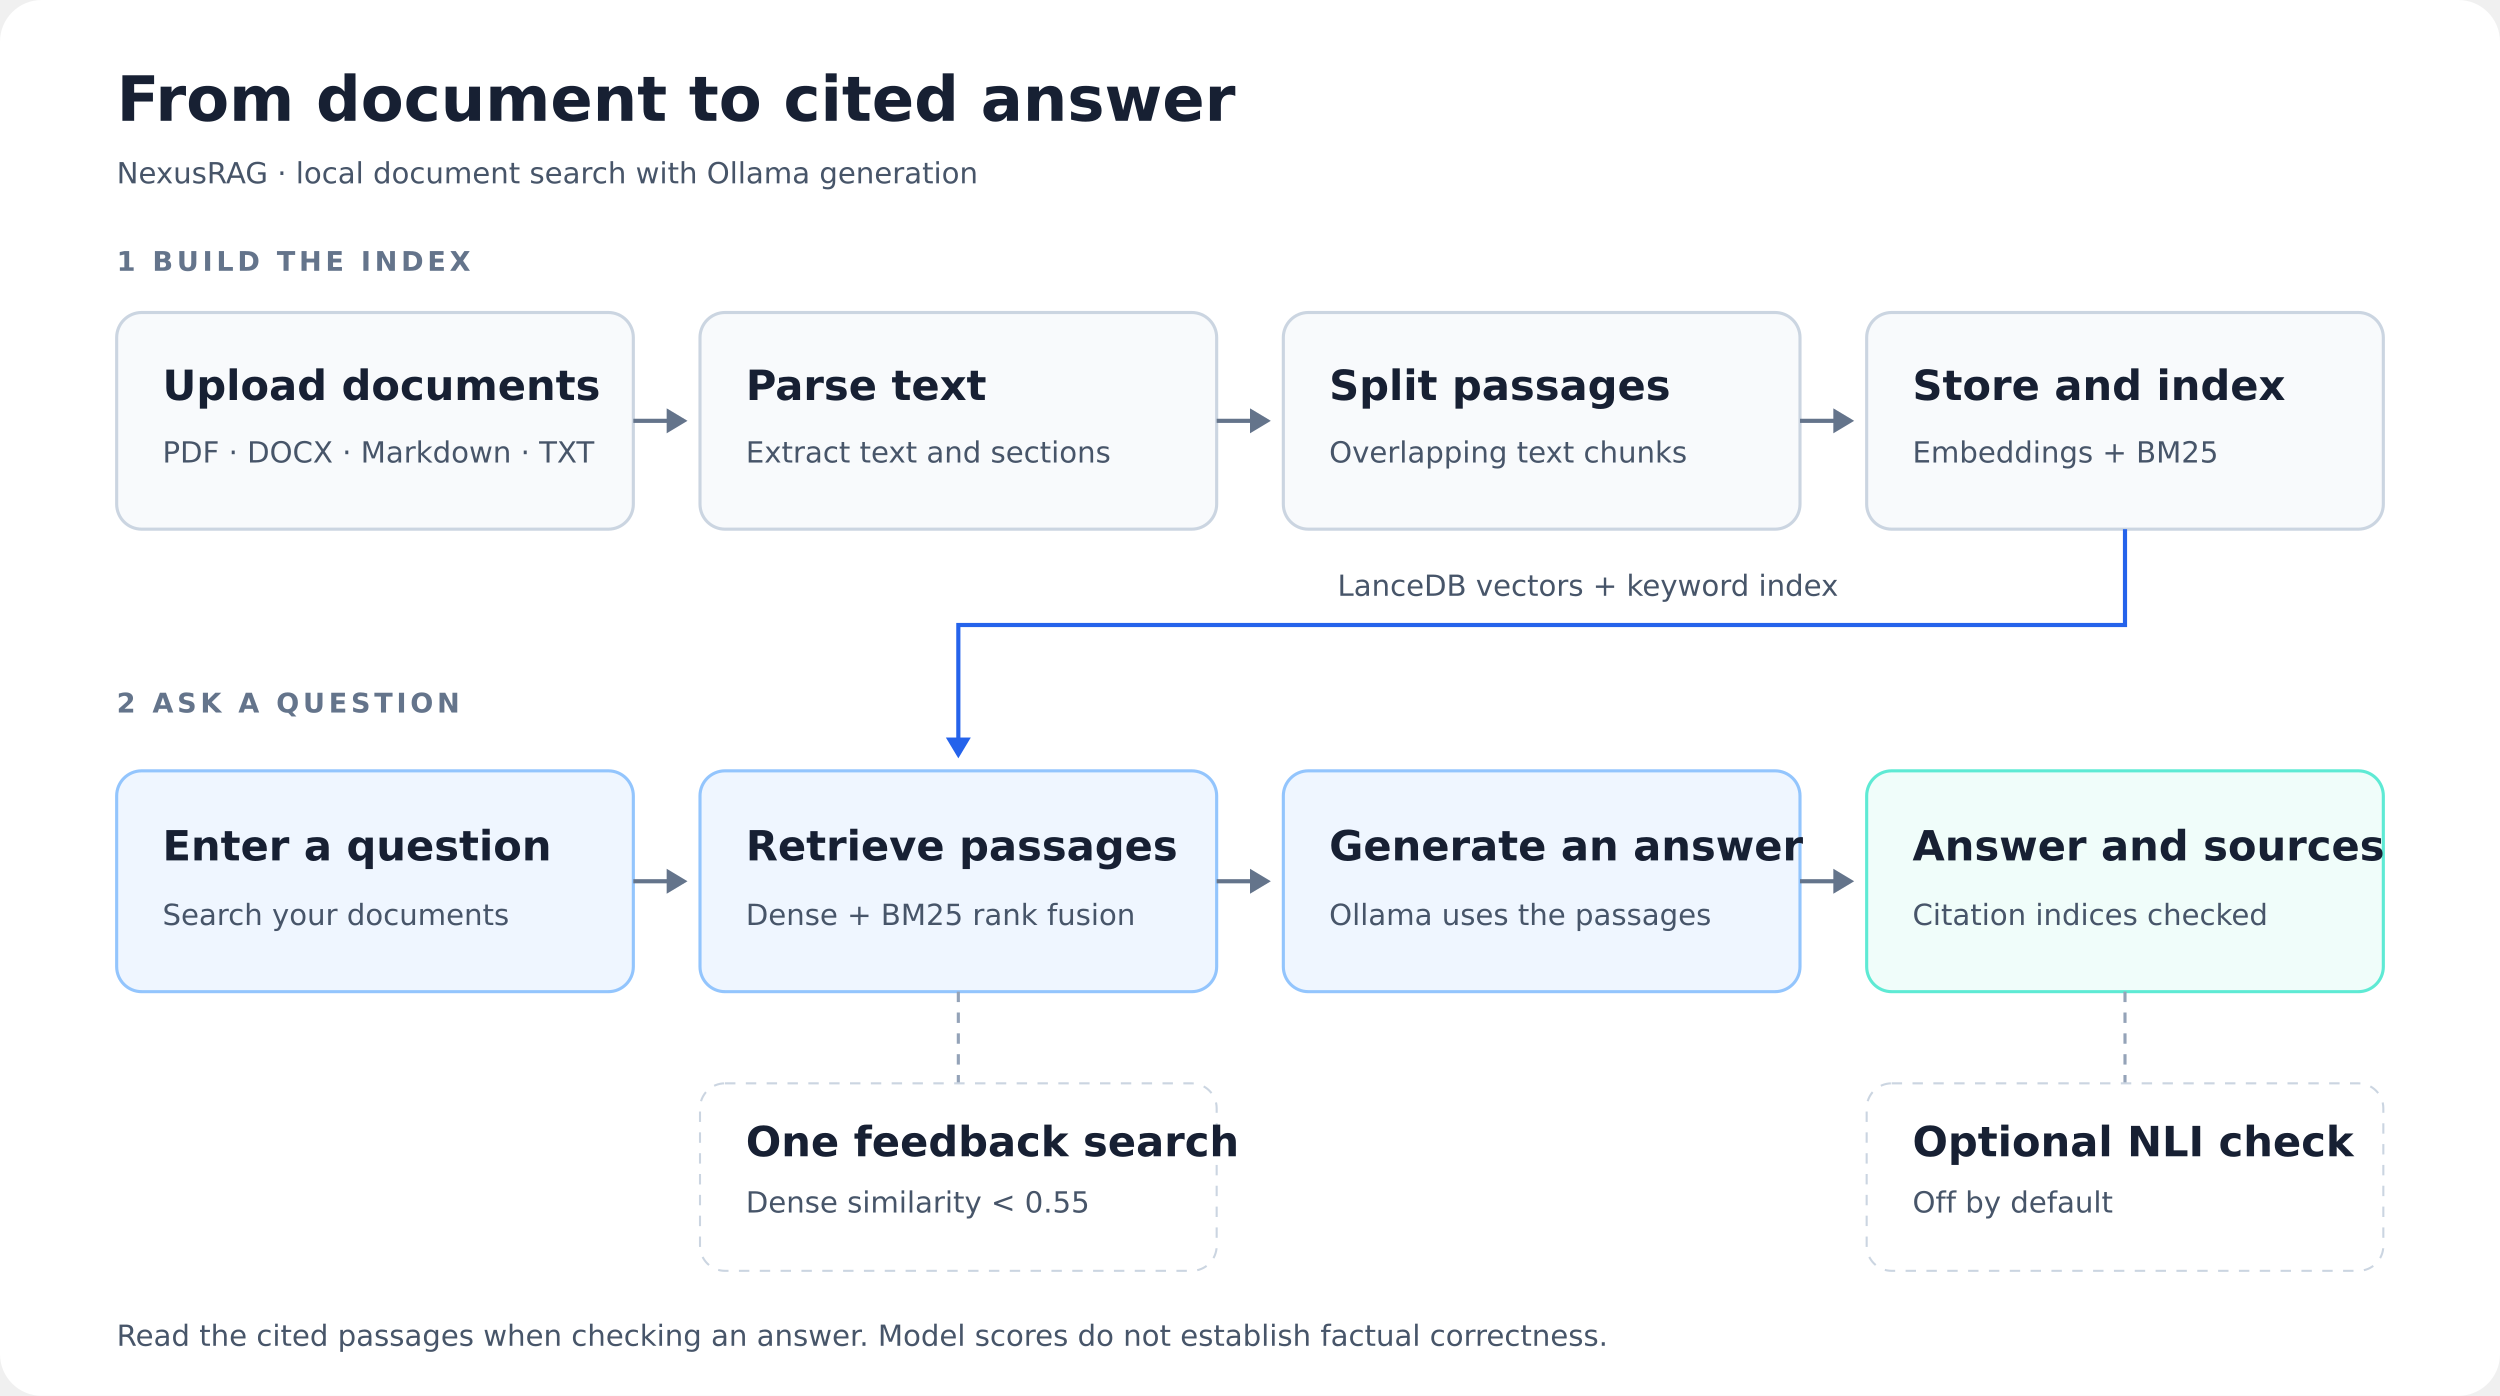
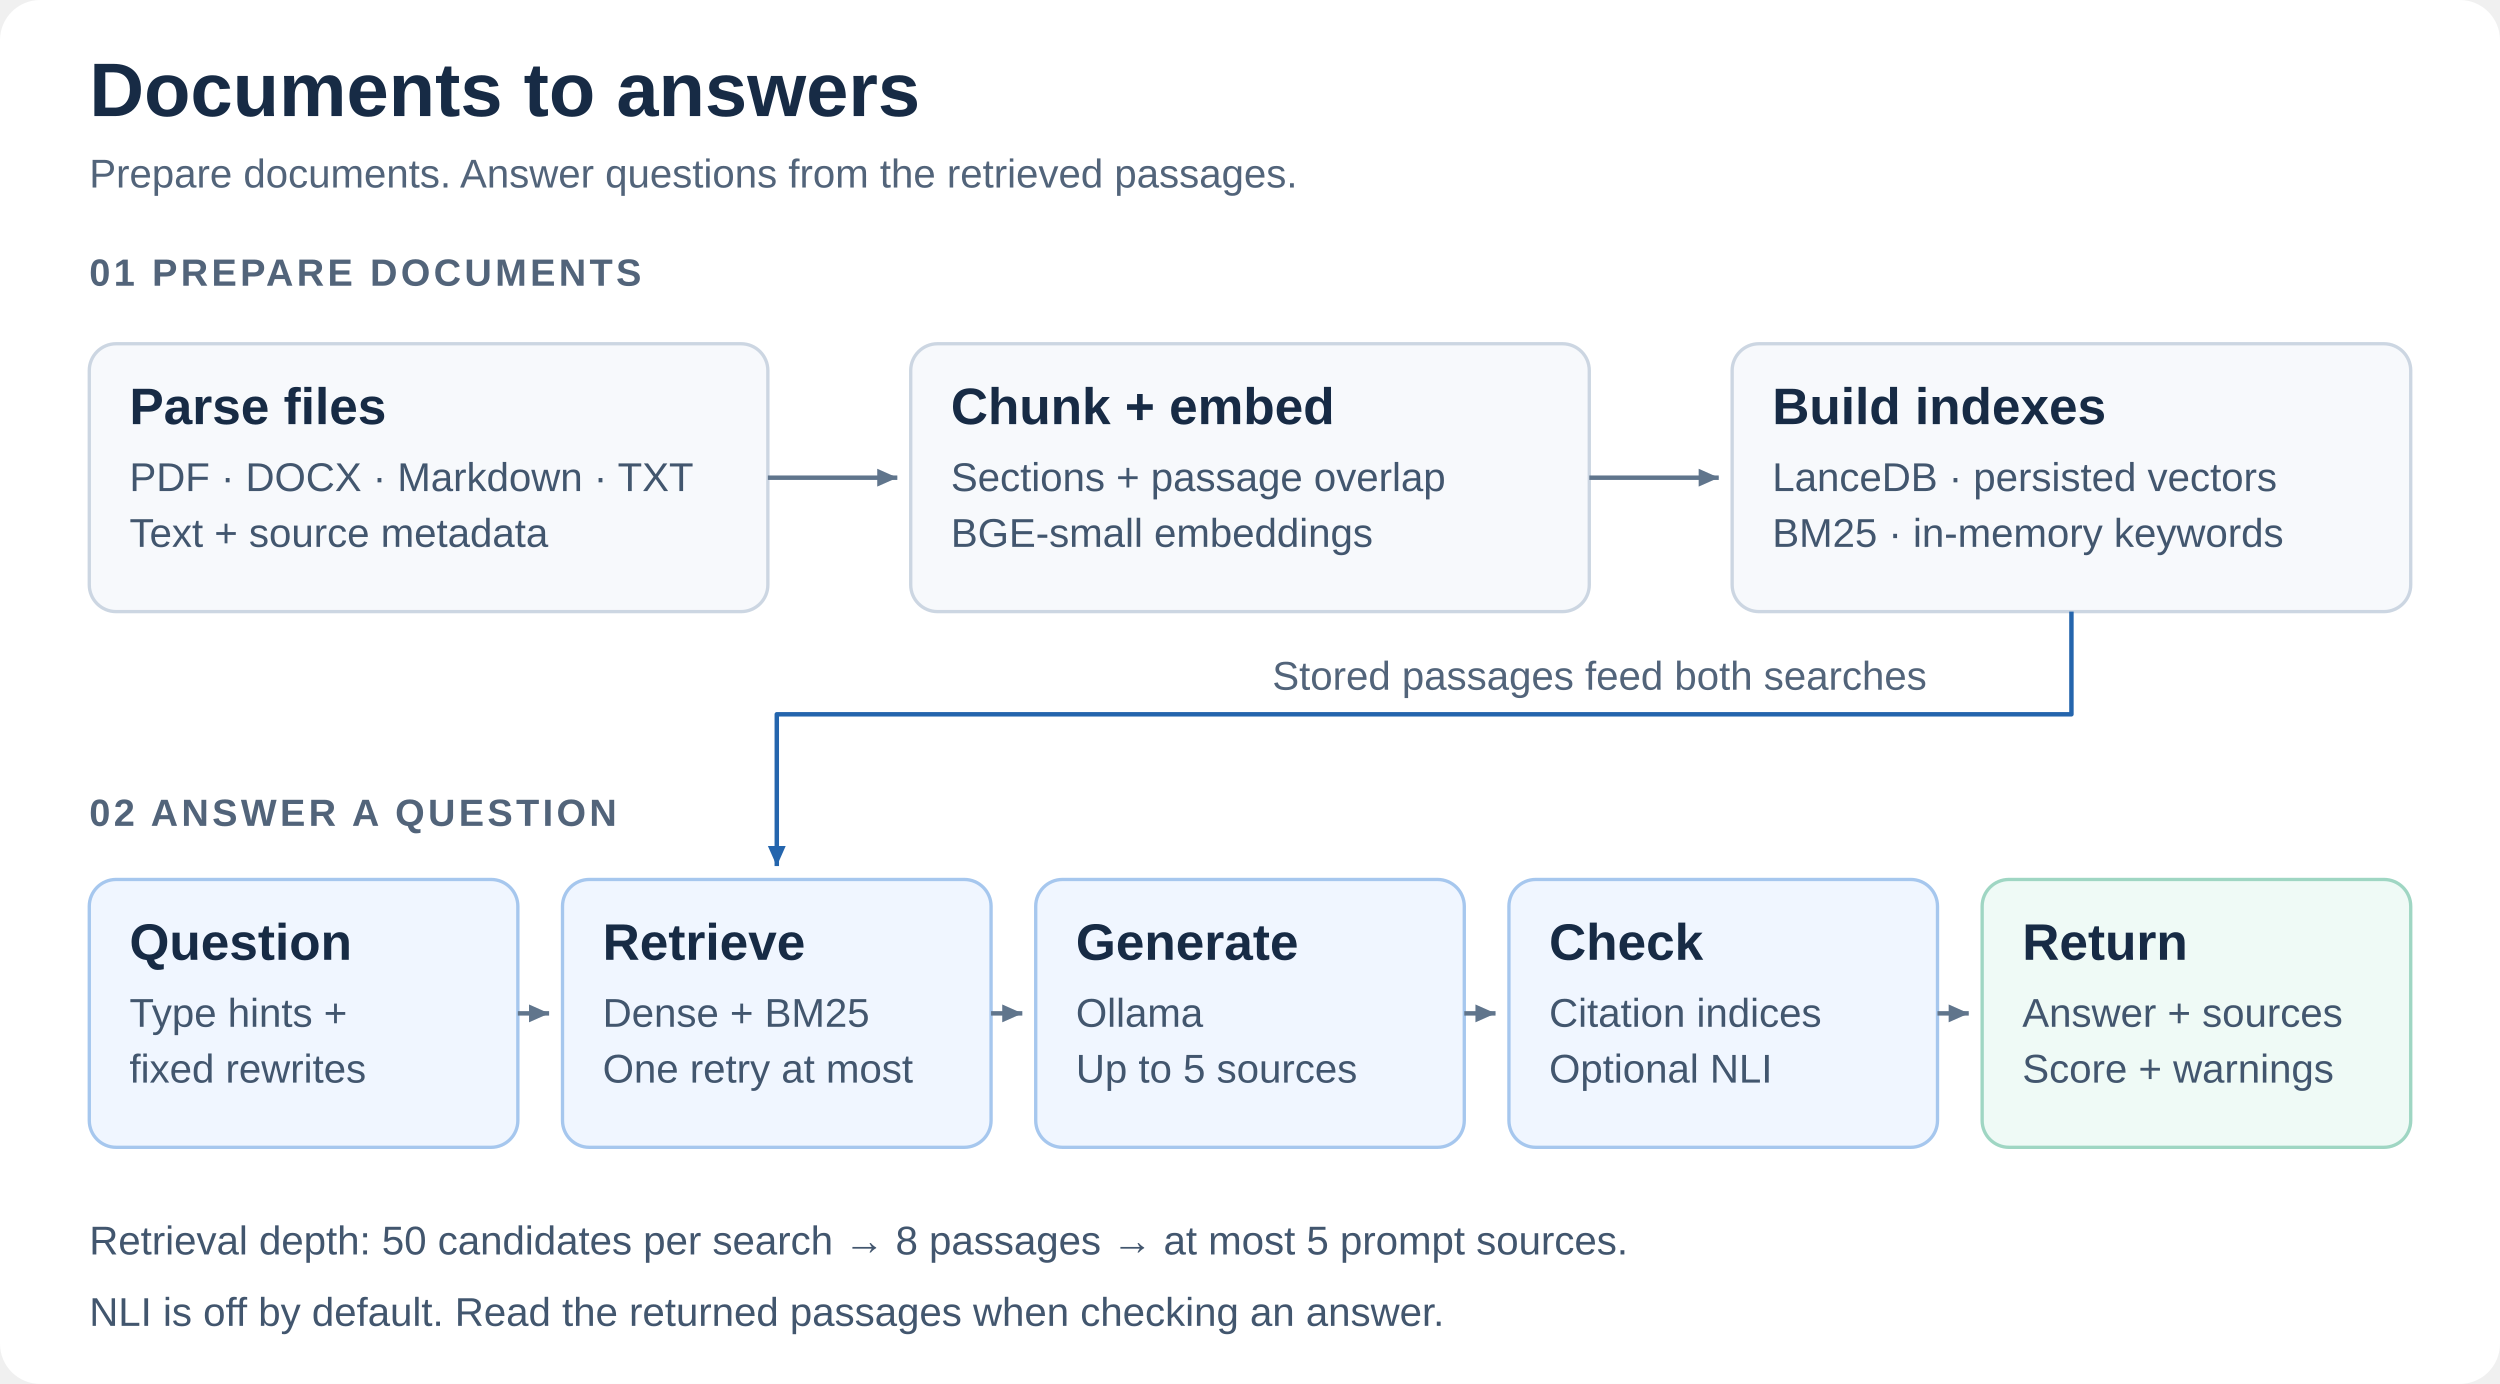
- <svg xmlns="http://www.w3.org/2000/svg" width="1200" height="670" viewBox="0 0 1200 670" role="img" aria-labelledby="title description">
+ <svg xmlns="http://www.w3.org/2000/svg" width="1120" height="620" viewBox="0 0 1120 620" role="img" aria-labelledby="title description">
  <defs>
    <style>
-       text { font-family: 'DejaVu Sans', Arial, sans-serif; fill: #172033; }
-       .title { font-size: 30px; font-weight: 700; }
-       .lane { font-size: 13px; font-weight: 700; letter-spacing: 1.8px; fill: #64748b; }
-       .heading { font-size: 20px; font-weight: 700; }
-       .detail { font-size: 14px; fill: #475569; }
-       .note { font-size: 14px; fill: #475569; }
-       .step { fill: #f8fafc; stroke: #cbd5e1; stroke-width: 1.5; }
-       .query-step { fill: #eff6ff; stroke: #93c5fd; stroke-width: 1.5; }
-       .result { fill: #f0fdfa; stroke: #5eead4; stroke-width: 1.5; }
-       .flow { fill: none; stroke: #64748b; stroke-width: 2; }
-       .index-flow { fill: none; stroke: #2563eb; stroke-width: 2; }
-       .arrow { fill: #64748b; }
-       .index-arrow { fill: #2563eb; }
-       .optional { fill: none; stroke: #94a3b8; stroke-width: 1.5; stroke-dasharray: 5 5; }
+       text { font-family: Arial, 'DejaVu Sans', sans-serif; fill: #172b45; }
+       .title { font-size: 34px; font-weight: 700; }
+       .subtitle { font-size: 18px; fill: #52647a; }
+       .lane { font-size: 17px; font-weight: 700; letter-spacing: 1.5px; fill: #52647a; }
+       .heading { font-size: 23px; font-weight: 700; }
+       .detail { font-size: 18px; fill: #42566e; }
+       .edge-label { font-size: 17px; fill: #52647a; }
+       .flow { fill: none; stroke: #60758c; stroke-width: 2; stroke-linejoin: round; }
+       .feedback-flow { fill: none; stroke: #ae691a; stroke-width: 2; stroke-linejoin: round; }
+       .index-flow { fill: none; stroke: #2465ad; stroke-width: 2; stroke-linejoin: round; }
    </style>
  </defs>
-   <rect width="1200" height="670" rx="20" fill="#fff" />
-   <text class="title" x="56" y="58">From document to cited answer</text>
-   <text class="note" x="56" y="88">NexusRAG · local document search with Ollama generation</text>
-   <text class="lane" x="56" y="130">1  BUILD THE INDEX</text>
-   <rect class="step" x="56" y="150" width="248" height="104" rx="12" />
-   <text class="heading" x="78" y="192">Upload documents</text>
-   <text class="detail" x="78" y="222">PDF · DOCX · Markdown · TXT</text>
-   <rect class="step" x="336" y="150" width="248" height="104" rx="12" />
-   <text class="heading" x="358" y="192">Parse text</text>
-   <text class="detail" x="358" y="222">Extract text and sections</text>
-   <rect class="step" x="616" y="150" width="248" height="104" rx="12" />
-   <text class="heading" x="638" y="192">Split passages</text>
-   <text class="detail" x="638" y="222">Overlapping text chunks</text>
-   <rect class="step" x="896" y="150" width="248" height="104" rx="12" />
-   <text class="heading" x="918" y="192">Store and index</text>
-   <text class="detail" x="918" y="222">Embeddings + BM25</text>
-   <path class="flow" d="M304 202 H328" />
-   <path class="flow" d="M584 202 H608" />
-   <path class="flow" d="M864 202 H888" />
-   <path class="arrow" d="M320 196 L330 202 L320 208 Z M600 196 L610 202 L600 208 Z M880 196 L890 202 L880 208 Z" />
-   <path class="index-flow" d="M1020 254 V300 H460 V362" />
-   <path class="index-arrow" d="M454 354 L460 364 L466 354 Z" />
-   <text class="detail" x="642" y="286">LanceDB vectors + keyword index</text>
-   <text class="lane" x="56" y="342">2  ASK A QUESTION</text>
-   <rect class="query-step" x="56" y="370" width="248" height="106" rx="12" />
-   <text class="heading" x="78" y="413">Enter a question</text>
-   <text class="detail" x="78" y="444">Search your documents</text>
-   <rect class="query-step" x="336" y="370" width="248" height="106" rx="12" />
-   <text class="heading" x="358" y="413">Retrieve passages</text>
-   <text class="detail" x="358" y="444">Dense + BM25 rank fusion</text>
-   <rect class="query-step" x="616" y="370" width="248" height="106" rx="12" />
-   <text class="heading" x="638" y="413">Generate an answer</text>
-   <text class="detail" x="638" y="444">Ollama uses the passages</text>
-   <rect class="result" x="896" y="370" width="248" height="106" rx="12" />
-   <text class="heading" x="918" y="413">Answer and sources</text>
-   <text class="detail" x="918" y="444">Citation indices checked</text>
-   <path class="flow" d="M304 423 H328" />
-   <path class="flow" d="M584 423 H608" />
-   <path class="flow" d="M864 423 H888" />
-   <path class="arrow" d="M320 417 L330 423 L320 429 Z M600 417 L610 423 L600 429 Z M880 417 L890 423 L880 429 Z" />
-   <path class="optional" d="M460 476 V520" />
-   <rect x="336" y="520" width="248" height="90" rx="12" fill="#fff" stroke="#cbd5e1" stroke-dasharray="5 5" />
-   <text class="heading" x="358" y="555">One feedback search</text>
-   <text class="detail" x="358" y="582">Dense similarity &lt; 0.55</text>
-   <path class="optional" d="M1020 476 V520" />
-   <rect x="896" y="520" width="248" height="90" rx="12" fill="#fff" stroke="#cbd5e1" stroke-dasharray="5 5" />
-   <text class="heading" x="918" y="555">Optional NLI check</text>
-   <text class="detail" x="918" y="582">Off by default</text>
-   <text class="note" x="56" y="646">Read the cited passages when checking an answer. Model scores do not establish factual correctness.</text>
+   <rect width="1120" height="620" rx="18" fill="#fff" />
+   <text class="title" x="40" y="52">Documents to answers</text>
+   <text class="subtitle" x="40" y="84">Prepare documents. Answer questions from the retrieved passages.</text>
+   <text class="lane" x="40" y="128">01  PREPARE DOCUMENTS</text>
+   <g>
+     <rect x="40" y="154" width="304" height="120" rx="12" fill="#f7f9fc" stroke="#ccd6e2" stroke-width="1.5" />
+     <text class="heading" x="58" y="190">Parse files</text>
+     <text class="detail" x="58" y="220">PDF · DOCX · Markdown · TXT</text>
+     <text class="detail" x="58" y="245">Text + source metadata</text>
+   </g>
+   <g>
+     <rect x="408" y="154" width="304" height="120" rx="12" fill="#f7f9fc" stroke="#ccd6e2" stroke-width="1.5" />
+     <text class="heading" x="426" y="190">Chunk + embed</text>
+     <text class="detail" x="426" y="220">Sections + passage overlap</text>
+     <text class="detail" x="426" y="245">BGE-small embeddings</text>
+   </g>
+   <g>
+     <rect x="776" y="154" width="304" height="120" rx="12" fill="#f7f9fc" stroke="#ccd6e2" stroke-width="1.5" />
+     <text class="heading" x="794" y="190">Build indexes</text>
+     <text class="detail" x="794" y="220">LanceDB · persisted vectors</text>
+     <text class="detail" x="794" y="245">BM25 · in-memory keywords</text>
+   </g>
+   <path class="flow" d="M344 214 H402" />
+   <polygon points="402,214 393,218 393,210" fill="#60758c" />
+   <path class="flow" d="M712 214 H770" />
+   <polygon points="770,214 761,218 761,210" fill="#60758c" />
+   <path class="index-flow" d="M928 274 V320 H348 V388" />
+   <polygon points="348,388 344,379 352,379" fill="#2465ad" />
+   <text class="subtitle" x="570" y="309">Stored passages feed both searches</text>
+   <text class="lane" x="40" y="370">02  ANSWER A QUESTION</text>
+   <g>
+     <rect x="40" y="394" width="192" height="120" rx="12" fill="#f0f6ff" stroke="#a6c7ee" stroke-width="1.5" />
+     <text class="heading" x="58" y="430">Question</text>
+     <text class="detail" x="58" y="460">Type hints +</text>
+     <text class="detail" x="58" y="485">fixed rewrites</text>
+   </g>
+   <path class="flow" d="M232 454 H246" />
+   <polygon points="246,454 237,458 237,450" fill="#60758c" />
+   <g>
+     <rect x="252" y="394" width="192" height="120" rx="12" fill="#f0f6ff" stroke="#a6c7ee" stroke-width="1.5" />
+     <text class="heading" x="270" y="430">Retrieve</text>
+     <text class="detail" x="270" y="460">Dense + BM25</text>
+     <text class="detail" x="270" y="485">One retry at most</text>
+   </g>
+   <path class="flow" d="M444 454 H458" />
+   <polygon points="458,454 449,458 449,450" fill="#60758c" />
+   <g>
+     <rect x="464" y="394" width="192" height="120" rx="12" fill="#f0f6ff" stroke="#a6c7ee" stroke-width="1.5" />
+     <text class="heading" x="482" y="430">Generate</text>
+     <text class="detail" x="482" y="460">Ollama</text>
+     <text class="detail" x="482" y="485">Up to 5 sources</text>
+   </g>
+   <path class="flow" d="M656 454 H670" />
+   <polygon points="670,454 661,458 661,450" fill="#60758c" />
+   <g>
+     <rect x="676" y="394" width="192" height="120" rx="12" fill="#f0f6ff" stroke="#a6c7ee" stroke-width="1.5" />
+     <text class="heading" x="694" y="430">Check</text>
+     <text class="detail" x="694" y="460">Citation indices</text>
+     <text class="detail" x="694" y="485">Optional NLI</text>
+   </g>
+   <path class="flow" d="M868 454 H882" />
+   <polygon points="882,454 873,458 873,450" fill="#60758c" />
+   <g>
+     <rect x="888" y="394" width="192" height="120" rx="12" fill="#effaf6" stroke="#9fd6c3" stroke-width="1.5" />
+     <text class="heading" x="906" y="430">Return</text>
+     <text class="detail" x="906" y="460">Answer + sources</text>
+     <text class="detail" x="906" y="485">Score + warnings</text>
+   </g>
+   <text class="detail" x="40" y="562">Retrieval depth: 50 candidates per search → 8 passages → at most 5 prompt sources.</text>
+   <text class="detail" x="40" y="594">NLI is off by default. Read the returned passages when checking an answer.</text>
</svg>
